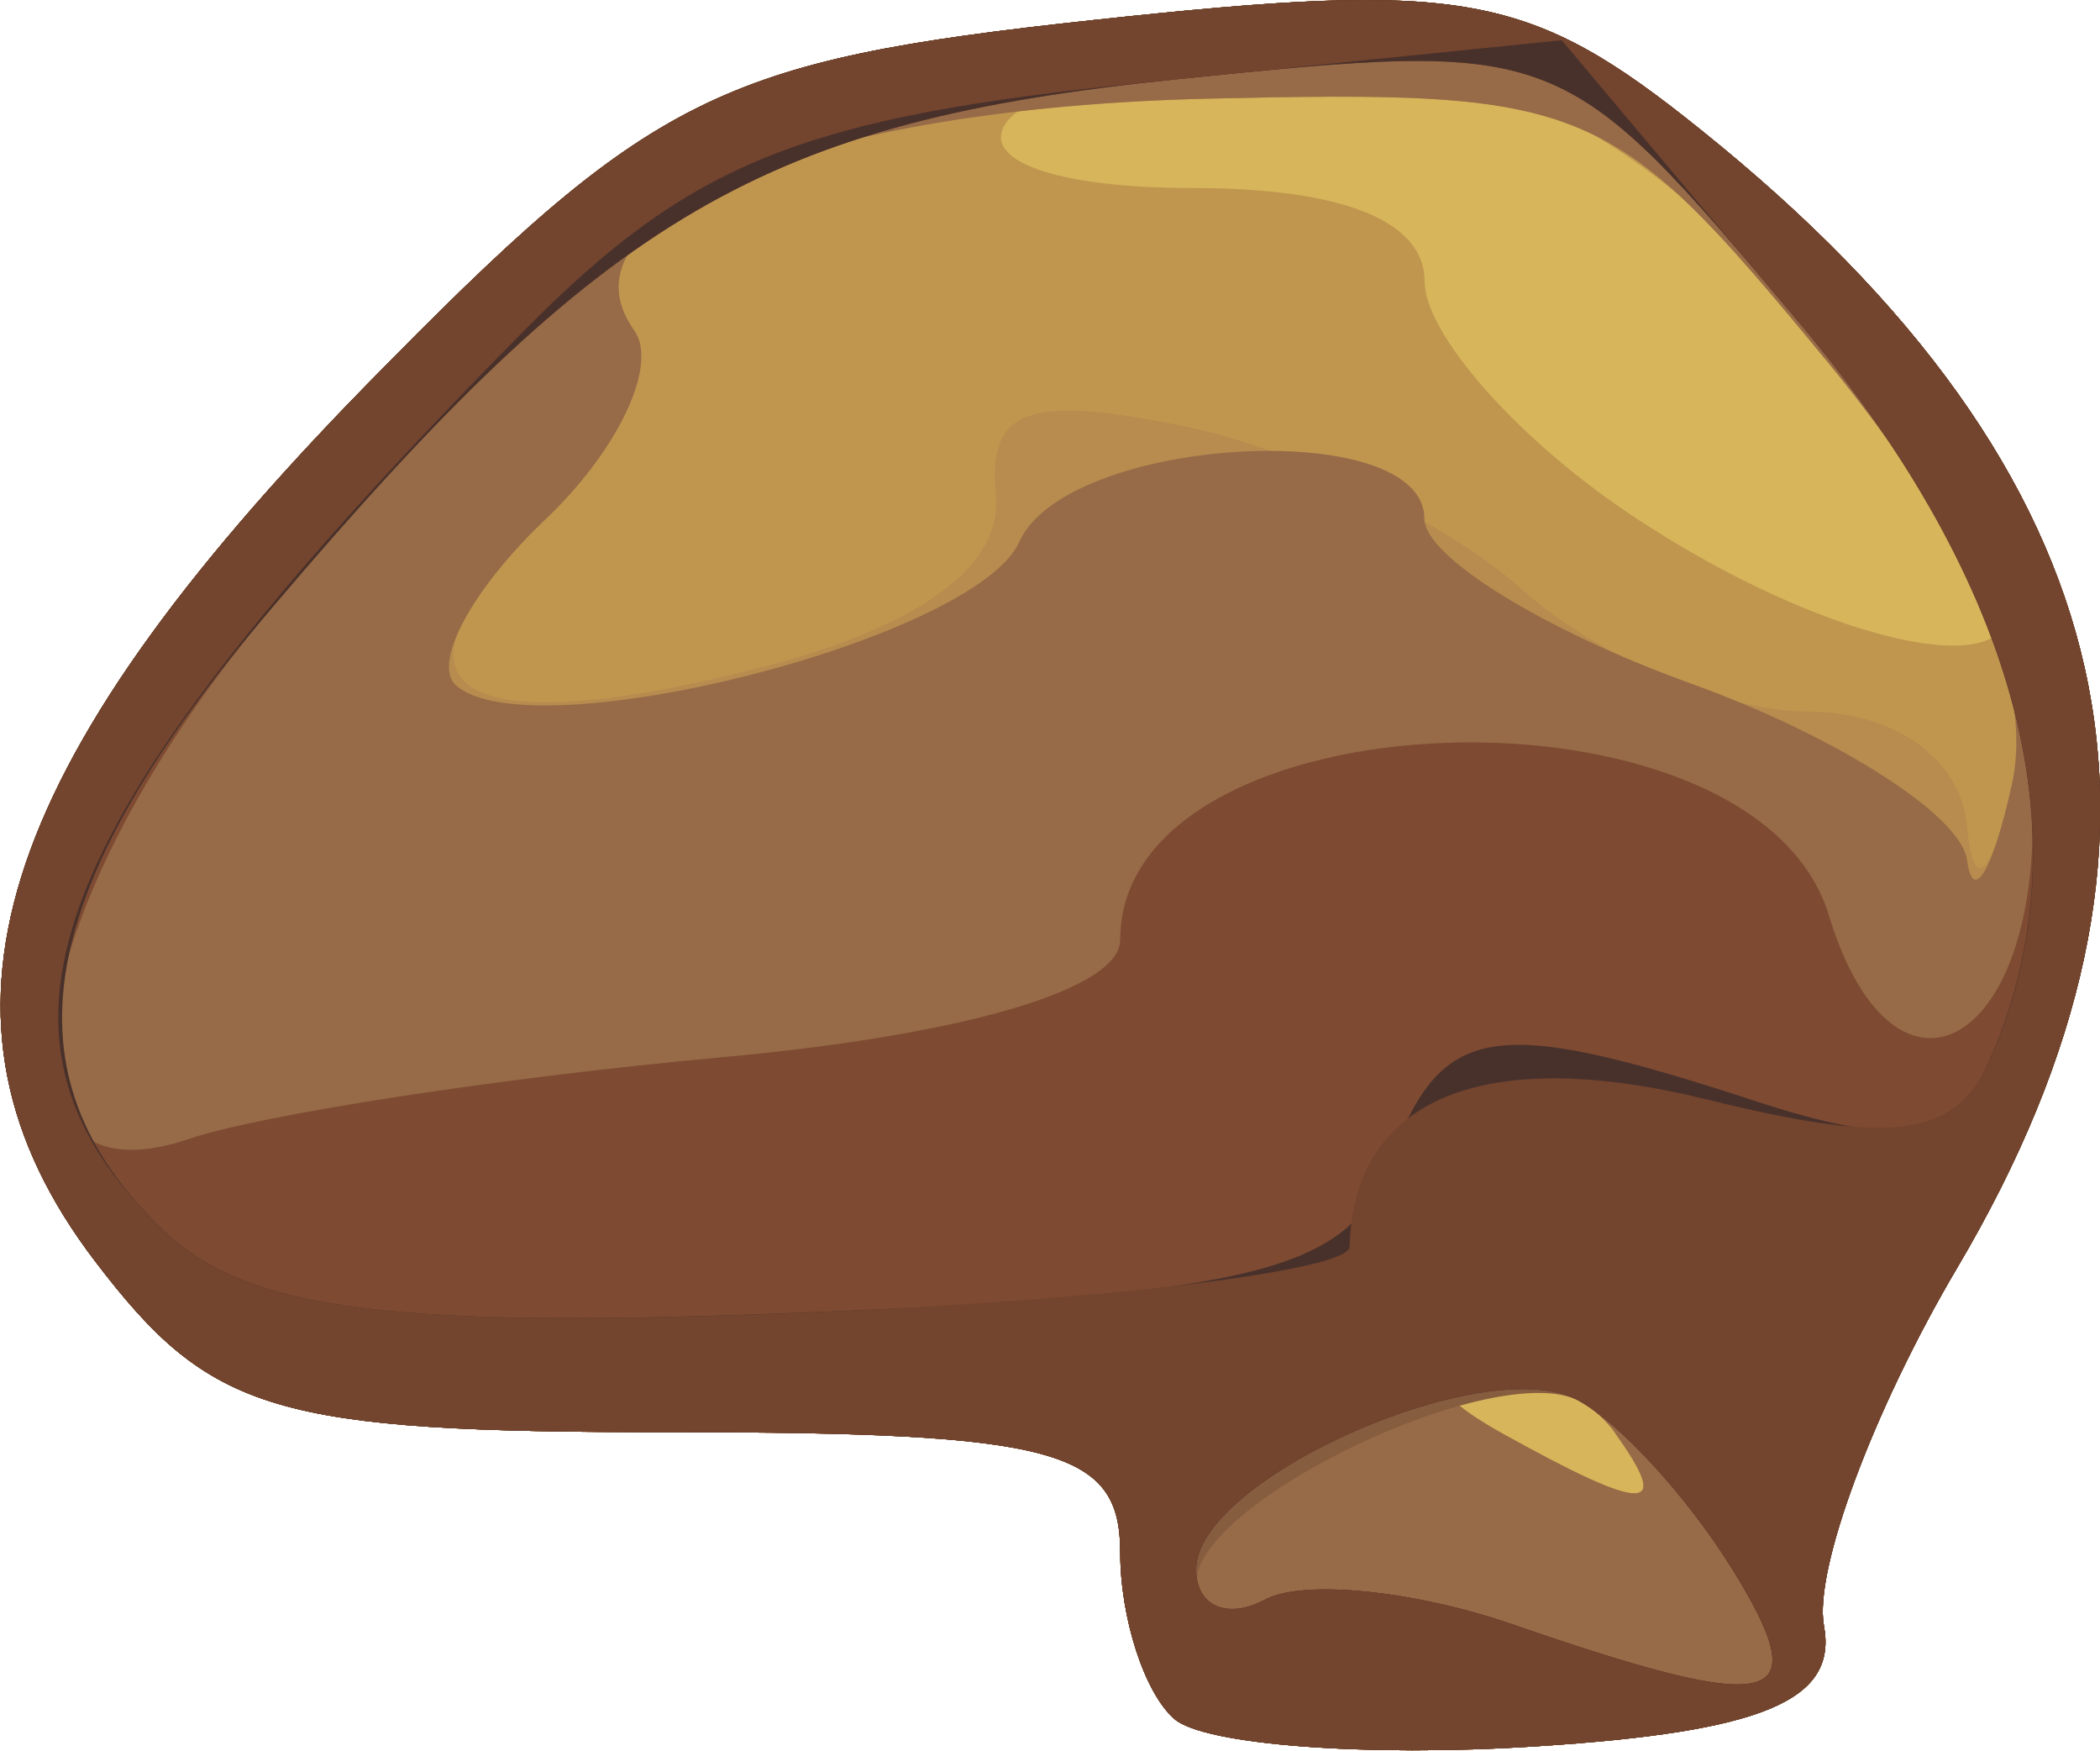
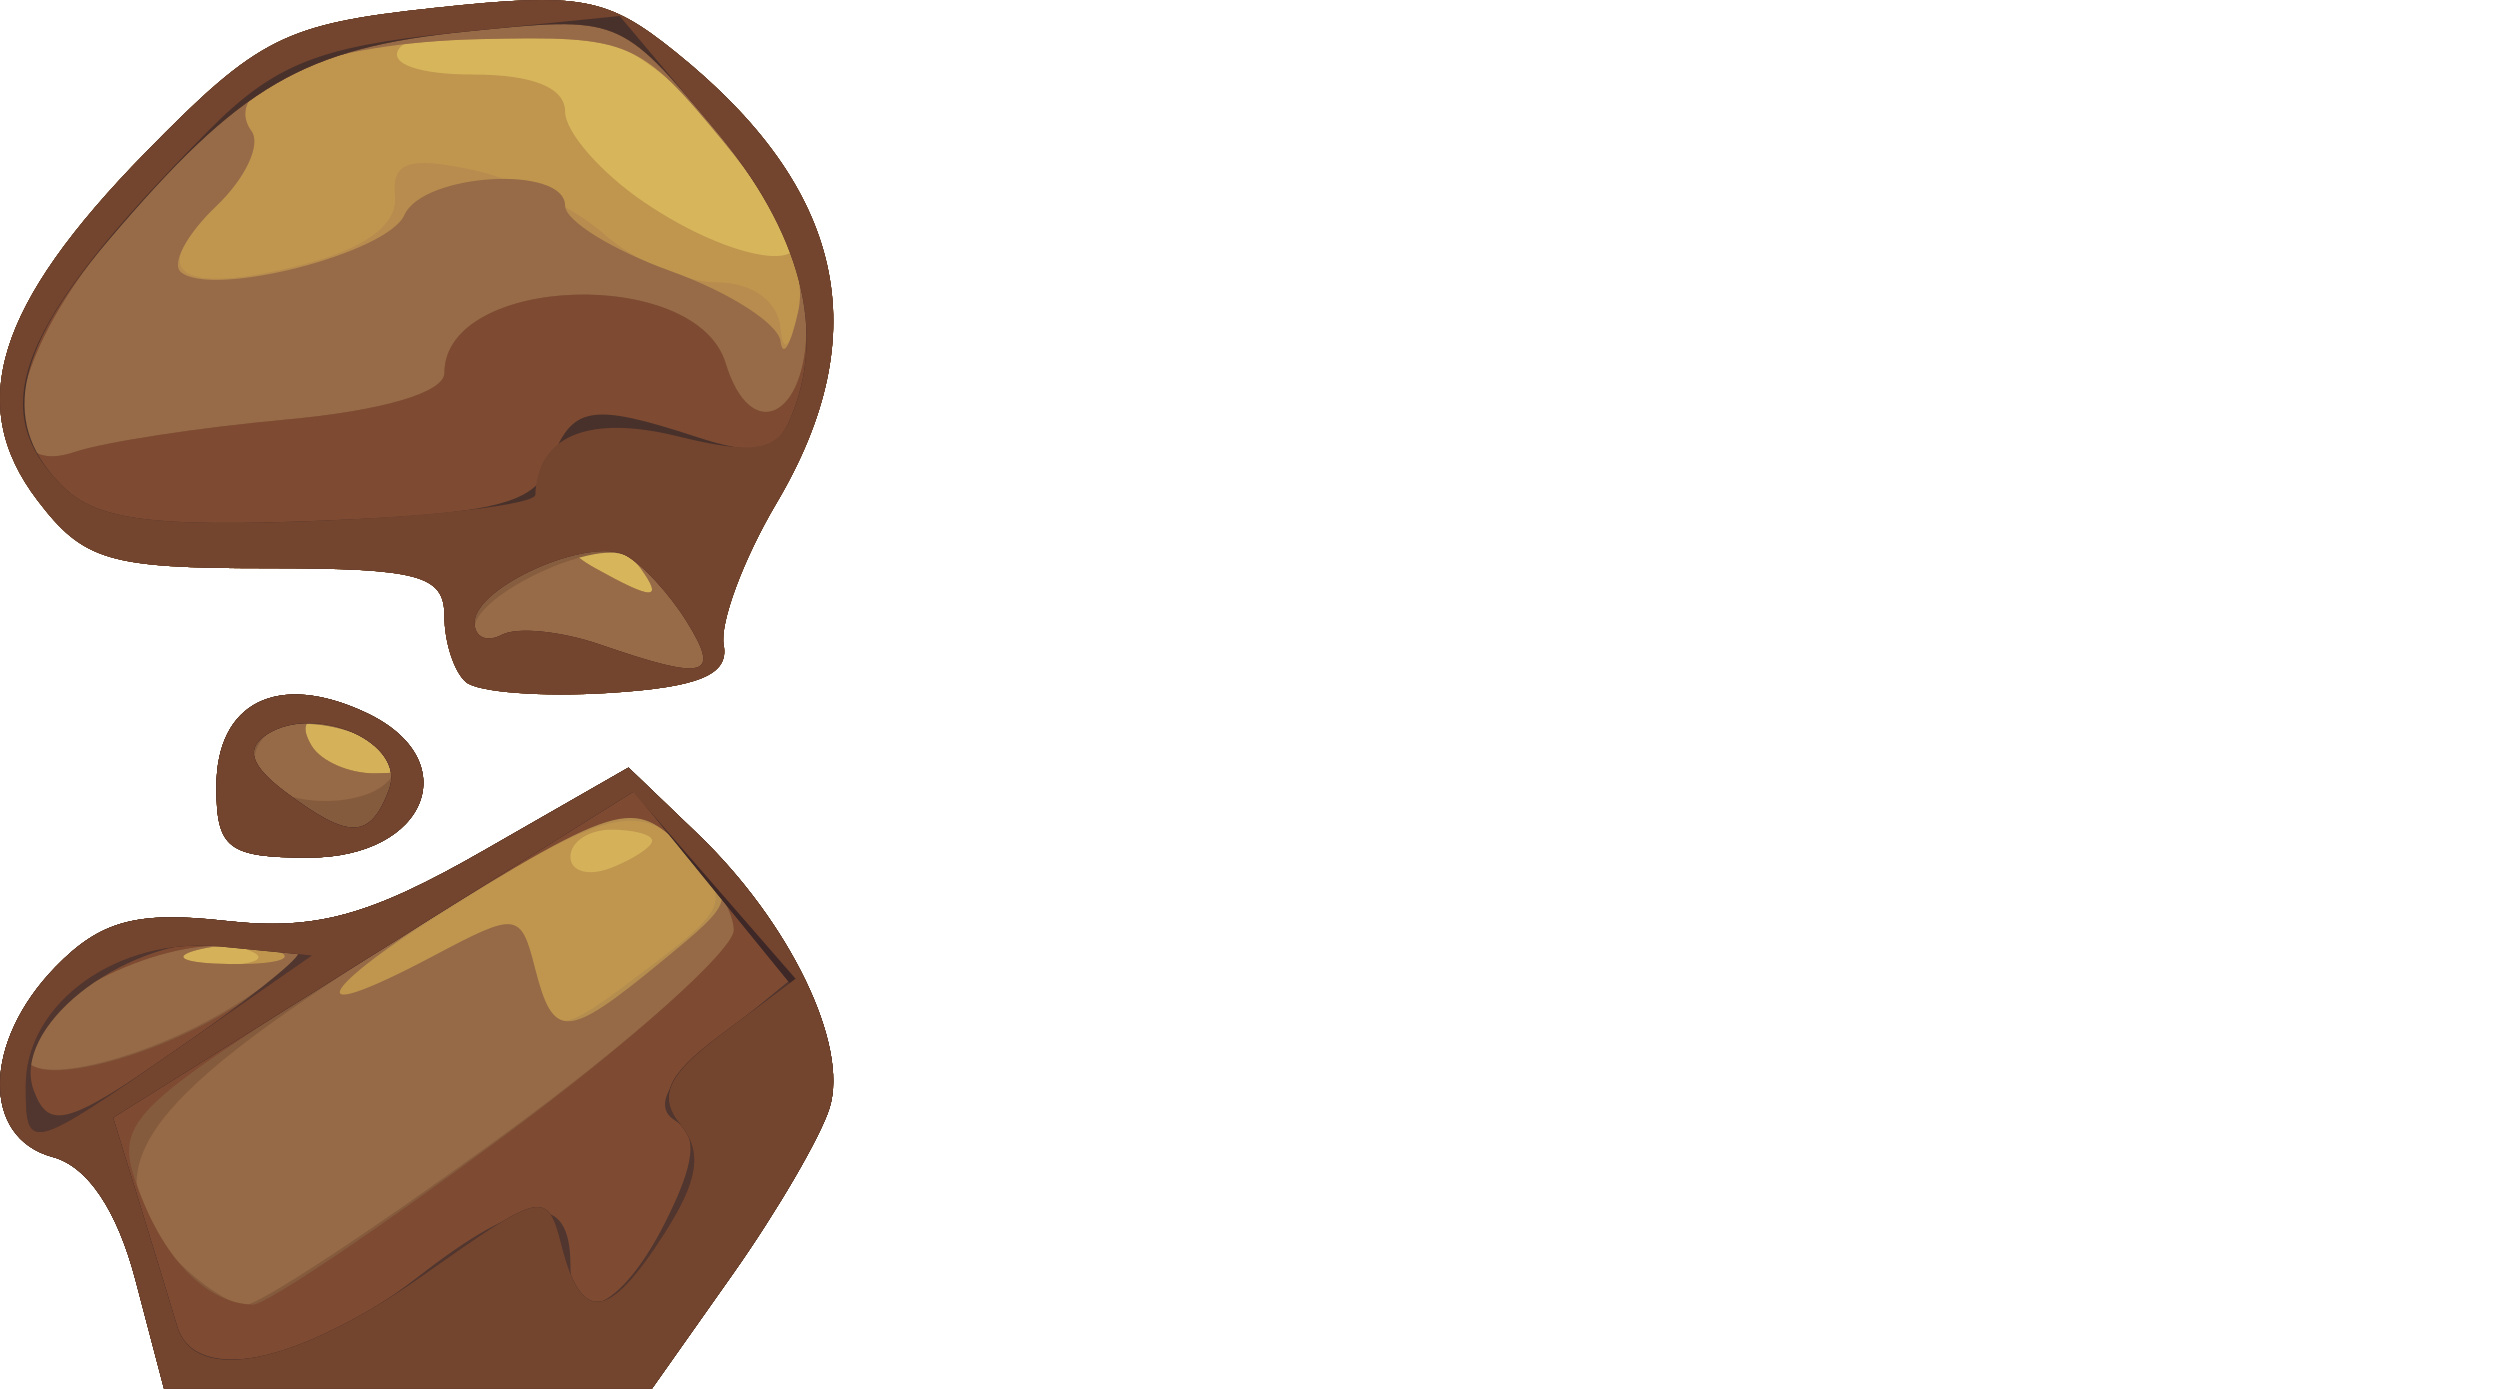
- <svg xmlns="http://www.w3.org/2000/svg" width="6" height="5" viewBox="0 0 1.587 1.323" version="1.1" id="svg1634">
+ <svg xmlns="http://www.w3.org/2000/svg" width="180" height="100" viewBox="0 0 47.625 26.458" version="1.1" id="svg1634">
  <defs id="defs1628" />
  <g id="layer1">
    <g id="g2261" transform="matrix(0.2173104,0,0,0.187102,0.3348429,0.5337049)">
-       <path style="fill:#d7b55b;stroke-width:0.265" d="M 2.544,4.092 C 2.44,3.988 2.355,3.685 2.355,3.418 c 0,-0.415 -0.224,-0.485 -1.557,-0.485 -1.388,0 -1.606,-0.075 -2.011,-0.693 -0.634,-0.968 -0.362,-1.987 0.947,-3.539 0.992,-1.176 1.221,-1.309 2.532,-1.473 1.287,-0.161 1.513,-0.113 2.113,0.448 C 5.863,-0.939 6.148,0.54 5.266,2.27 4.976,2.84 4.767,3.49 4.803,3.715 4.851,4.017 4.589,4.144 3.801,4.202 3.213,4.246 2.648,4.196 2.544,4.092 Z" id="path2277" />
-       <path style="fill:#c0964f;stroke-width:0.265" d="M 2.544,4.092 C 2.44,3.988 2.355,3.685 2.355,3.418 c 0,-0.415 -0.224,-0.485 -1.557,-0.485 -1.388,0 -1.606,-0.075 -2.011,-0.693 -0.634,-0.968 -0.362,-1.987 0.947,-3.539 0.992,-1.176 1.221,-1.309 2.532,-1.473 1.287,-0.161 1.513,-0.113 2.113,0.448 C 5.863,-0.939 6.148,0.54 5.266,2.27 4.976,2.84 4.767,3.49 4.803,3.715 4.851,4.017 4.589,4.144 3.801,4.202 3.213,4.246 2.648,4.196 2.544,4.092 Z M 4.075,2.933 C 3.985,2.788 3.769,2.67 3.596,2.673 c -0.189,0.002 -0.157,0.106 0.082,0.261 0.508,0.328 0.6,0.328 0.397,0 z m 1.299,-3.506 C 4.545,-2.04 3.875,-2.623 3.019,-2.623 c -0.493,0 -0.971,0.119 -1.06,0.265 -0.095,0.154 0.174,0.265 0.646,0.265 0.525,0 0.809,0.133 0.809,0.378 0,0.208 0.314,0.624 0.697,0.926 0.773,0.608 1.561,0.744 1.264,0.218 z" id="path2275" />
-       <path style="fill:#b78c4e;stroke-width:0.265" d="M 2.544,4.092 C 2.44,3.988 2.355,3.685 2.355,3.418 c 0,-0.415 -0.224,-0.485 -1.557,-0.485 -1.388,0 -1.606,-0.075 -2.011,-0.693 -0.634,-0.968 -0.362,-1.987 0.947,-3.539 0.992,-1.176 1.221,-1.309 2.532,-1.473 1.287,-0.161 1.513,-0.113 2.113,0.448 C 5.863,-0.939 6.148,0.54 5.266,2.27 4.976,2.84 4.767,3.49 4.803,3.715 4.851,4.017 4.589,4.144 3.801,4.202 3.213,4.246 2.648,4.196 2.544,4.092 Z M 4.075,2.933 C 3.985,2.788 3.769,2.67 3.596,2.673 c -0.189,0.002 -0.157,0.106 0.082,0.261 0.508,0.328 0.6,0.328 0.397,0 z M 4.806,-1.404 C 4.064,-2.45 3.984,-2.489 2.662,-2.454 c -1.375,0.037 -2.289,0.465 -1.998,0.936 0.085,0.138 -0.054,0.483 -0.31,0.765 -0.615,0.68 -0.326,0.914 0.74,0.6 0.56,-0.165 0.852,-0.411 0.828,-0.699 -0.029,-0.35 0.111,-0.409 0.661,-0.277 0.384,0.092 0.911,0.388 1.171,0.659 0.26,0.271 0.707,0.492 0.992,0.492 0.304,0 0.534,0.192 0.555,0.463 0.022,0.277 0.084,0.209 0.156,-0.17 0.079,-0.416 -0.145,-1.006 -0.651,-1.72 z" id="path2273" />
-       <path style="fill:#976b47;stroke-width:0.265" d="M 2.544,4.092 C 2.44,3.988 2.355,3.685 2.355,3.418 c 0,-0.415 -0.224,-0.485 -1.557,-0.485 -1.388,0 -1.606,-0.075 -2.011,-0.693 -0.634,-0.968 -0.362,-1.987 0.947,-3.539 0.992,-1.176 1.221,-1.309 2.532,-1.473 1.287,-0.161 1.513,-0.113 2.113,0.448 C 5.863,-0.939 6.148,0.54 5.266,2.27 4.976,2.84 4.767,3.49 4.803,3.715 4.851,4.017 4.589,4.144 3.801,4.202 3.213,4.246 2.648,4.196 2.544,4.092 Z M 4.075,2.933 C 3.985,2.788 3.769,2.67 3.596,2.673 c -0.189,0.002 -0.157,0.106 0.082,0.261 0.508,0.328 0.6,0.328 0.397,0 z M 4.806,-1.404 C 4.064,-2.45 3.984,-2.489 2.662,-2.454 1.287,-2.417 0.373,-1.989 0.664,-1.518 0.749,-1.38 0.61,-1.035 0.354,-0.753 0.098,-0.47 -0.041,-0.168 0.045,-0.083 0.312,0.185 1.854,-0.272 2.004,-0.664 2.169,-1.092 3.413,-1.175 3.413,-0.757 c 0,0.153 0.417,0.452 0.926,0.665 0.509,0.213 0.942,0.534 0.962,0.714 0.02,0.18 0.09,0.042 0.156,-0.306 0.079,-0.416 -0.145,-1.006 -0.651,-1.72 z" id="path2271" />
-       <path style="fill:#865d3f;stroke-width:0.265" d="M 2.544,4.092 C 2.44,3.988 2.355,3.685 2.355,3.418 c 0,-0.415 -0.224,-0.485 -1.557,-0.485 -1.388,0 -1.606,-0.075 -2.011,-0.693 -0.634,-0.968 -0.362,-1.987 0.947,-3.539 0.992,-1.176 1.221,-1.309 2.532,-1.473 1.287,-0.161 1.513,-0.113 2.113,0.448 C 5.863,-0.939 6.148,0.54 5.266,2.27 4.976,2.84 4.767,3.49 4.803,3.715 4.851,4.017 4.589,4.144 3.801,4.202 3.213,4.246 2.648,4.196 2.544,4.092 Z M 4.479,3.477 C 4.328,3.194 4.091,2.893 3.952,2.807 3.667,2.631 2.619,3.209 2.619,3.542 c 0,0.119 0.108,0.15 0.24,0.068 0.132,-0.082 0.519,-0.037 0.86,0.1 C 4.649,4.082 4.782,4.042 4.479,3.477 Z M 0.966,1.419 c 0.848,-0.09 1.389,-0.275 1.389,-0.475 0,-1 2.206,-1.089 2.465,-0.099 0.217,0.83 0.71,0.563 0.71,-0.386 0,-0.571 -0.291,-1.289 -0.82,-2.018 C 3.893,-2.687 3.886,-2.69 2.557,-2.533 1.116,-2.362 0.571,-1.994 -0.594,-0.4 -1.466,0.79 -1.636,2.044 -0.886,1.749 -0.632,1.649 0.202,1.5 0.966,1.419 Z" id="path2269" />
-       <path style="fill:#7e4b32;stroke-width:0.265" d="M 2.544,4.092 C 2.44,3.988 2.355,3.685 2.355,3.418 c 0,-0.415 -0.224,-0.485 -1.557,-0.485 -1.388,0 -1.606,-0.075 -2.011,-0.693 -0.634,-0.968 -0.362,-1.987 0.947,-3.539 0.992,-1.176 1.221,-1.309 2.532,-1.473 1.287,-0.161 1.513,-0.113 2.113,0.448 C 5.863,-0.939 6.148,0.54 5.266,2.27 4.976,2.84 4.767,3.49 4.803,3.715 4.851,4.017 4.589,4.144 3.801,4.202 3.213,4.246 2.648,4.196 2.544,4.092 Z M 4.479,3.477 C 4.328,3.194 4.088,2.891 3.946,2.803 3.624,2.604 2.619,3.122 2.619,3.487 c 0,0.149 0.108,0.204 0.24,0.122 0.132,-0.082 0.519,-0.037 0.86,0.1 0.93,0.373 1.062,0.332 0.76,-0.233 z M 0.966,1.419 c 0.848,-0.09 1.389,-0.275 1.389,-0.475 0,-1 2.206,-1.089 2.465,-0.099 0.217,0.83 0.71,0.563 0.71,-0.386 0,-0.571 -0.291,-1.289 -0.82,-2.018 C 3.893,-2.687 3.886,-2.69 2.557,-2.533 1.116,-2.362 0.571,-1.994 -0.594,-0.4 -1.466,0.79 -1.636,2.044 -0.886,1.749 -0.632,1.649 0.202,1.5 0.966,1.419 Z" id="path2267" />
-       <path style="fill:#49312b;stroke-width:0.265" d="M 2.544,4.092 C 2.44,3.988 2.355,3.685 2.355,3.418 c 0,-0.415 -0.224,-0.485 -1.557,-0.485 -1.388,0 -1.606,-0.075 -2.011,-0.693 -0.634,-0.968 -0.362,-1.987 0.947,-3.539 0.992,-1.176 1.221,-1.309 2.532,-1.473 1.287,-0.161 1.513,-0.113 2.113,0.448 C 5.863,-0.939 6.148,0.54 5.266,2.27 4.976,2.84 4.767,3.49 4.803,3.715 4.851,4.017 4.589,4.144 3.801,4.202 3.213,4.246 2.648,4.196 2.544,4.092 Z M 4.479,3.477 C 4.328,3.194 4.088,2.891 3.946,2.803 3.624,2.604 2.619,3.122 2.619,3.487 c 0,0.149 0.108,0.204 0.24,0.122 0.132,-0.082 0.519,-0.037 0.86,0.1 0.93,0.373 1.062,0.332 0.76,-0.233 z M 3.288,1.854 C 3.47,1.278 3.639,1.244 4.564,1.595 5.071,1.788 5.256,1.753 5.375,1.441 5.718,0.549 5.489,-0.484 4.71,-1.559 3.893,-2.687 3.886,-2.69 2.557,-2.533 1.116,-2.362 0.571,-1.994 -0.594,-0.4 -1.43,0.741 -1.542,1.488 -0.972,2.119 -0.68,2.442 -0.175,2.517 1.266,2.449 2.824,2.376 3.153,2.279 3.288,1.854 Z" id="path2265" />
-       <path style="fill:#73442e;stroke-width:0.265;fill-opacity:1" d="M 2.544,4.092 C 2.44,3.988 2.355,3.685 2.355,3.418 c 0,-0.415 -0.224,-0.485 -1.557,-0.485 -1.388,0 -1.606,-0.075 -2.011,-0.693 -0.634,-0.968 -0.362,-1.987 0.947,-3.539 0.992,-1.176 1.221,-1.309 2.532,-1.473 1.287,-0.161 1.513,-0.113 2.113,0.448 C 5.863,-0.939 6.148,0.54 5.266,2.27 4.976,2.84 4.767,3.49 4.803,3.715 4.851,4.017 4.589,4.144 3.801,4.202 3.213,4.246 2.648,4.196 2.544,4.092 Z M 4.479,3.477 C 4.328,3.194 4.088,2.891 3.946,2.803 3.624,2.604 2.619,3.122 2.619,3.487 c 0,0.149 0.108,0.204 0.24,0.122 0.132,-0.082 0.519,-0.037 0.86,0.1 0.93,0.373 1.062,0.332 0.76,-0.233 z M 3.153,2.184 C 3.166,1.583 3.621,1.366 4.4,1.59 5.045,1.775 5.26,1.74 5.379,1.432 5.718,0.549 5.486,-0.488 4.71,-1.558 L 3.891,-2.69 2.44,-2.519 C 1.252,-2.38 0.862,-2.199 0.283,-1.519 -1.393,0.451 -1.693,1.32 -0.972,2.119 -0.68,2.442 -0.175,2.517 1.277,2.449 2.306,2.4 3.15,2.281 3.153,2.184 Z" id="path2263" />
+       <path style="fill:#d7b55b;stroke-width:2.646" d="m 39.305,66.595 c -1.039,-1.039 -1.888,-4.071 -1.888,-6.739 0,-4.154 -2.236,-4.851 -15.571,-4.851 -13.878,0 -16.064,-0.753 -20.111,-6.93 C -4.61,38.391 -1.885,28.208 11.204,12.684 21.124,0.92 23.41,-0.41 36.524,-2.049 c 12.872,-1.608 15.135,-1.129 21.135,4.475 14.837,13.859 17.692,28.645 8.871,45.947 -2.906,5.699 -4.989,12.202 -4.63,14.45 0.482,3.018 -2.142,4.293 -10.026,4.874 -5.874,0.432 -11.529,-0.064 -12.568,-1.102 z" id="path2277" />
+       <path style="fill:#c0964f;stroke-width:2.646" d="m 39.305,66.595 c -1.039,-1.039 -1.888,-4.071 -1.888,-6.739 0,-4.154 -2.236,-4.851 -15.571,-4.851 -13.878,0 -16.064,-0.753 -20.111,-6.93 C -4.61,38.391 -1.885,28.208 11.204,12.684 21.124,0.92 23.41,-0.41 36.524,-2.049 c 12.872,-1.608 15.135,-1.129 21.135,4.475 14.837,13.859 17.692,28.645 8.871,45.947 -2.906,5.699 -4.989,12.202 -4.63,14.45 0.482,3.018 -2.142,4.293 -10.026,4.874 -5.874,0.432 -11.529,-0.064 -12.568,-1.102 z M 54.615,55.005 c -0.899,-1.455 -3.053,-2.628 -4.786,-2.605 -1.893,0.024 -1.567,1.064 0.818,2.605 5.083,3.285 5.999,3.285 3.969,0 z M 67.61,19.947 C 59.314,5.272 52.617,-0.558 44.053,-0.558 c -4.933,0 -9.705,1.191 -10.605,2.646 -0.954,1.544 1.736,2.646 6.458,2.646 5.248,0 8.094,1.328 8.094,3.777 0,2.077 3.137,6.244 6.971,9.26 7.734,6.084 15.614,7.441 12.638,2.176 z" id="path2275" />
+       <path style="fill:#b78c4e;stroke-width:2.646" d="m 39.305,66.595 c -1.039,-1.039 -1.888,-4.071 -1.888,-6.739 0,-4.154 -2.236,-4.851 -15.571,-4.851 -13.878,0 -16.064,-0.753 -20.111,-6.93 C -4.61,38.391 -1.885,28.208 11.204,12.684 21.124,0.92 23.41,-0.41 36.524,-2.049 c 12.872,-1.608 15.135,-1.129 21.135,4.475 14.837,13.859 17.692,28.645 8.871,45.947 -2.906,5.699 -4.989,12.202 -4.63,14.45 0.482,3.018 -2.142,4.293 -10.026,4.874 -5.874,0.432 -11.529,-0.064 -12.568,-1.102 z M 54.615,55.005 c -0.899,-1.455 -3.053,-2.628 -4.786,-2.605 -1.893,0.024 -1.567,1.064 0.818,2.605 5.083,3.285 5.999,3.285 3.969,0 z M 61.926,11.629 C 54.505,1.171 53.704,0.779 40.49,1.132 26.737,1.499 17.596,5.781 20.507,10.492 c 0.854,1.382 -0.541,4.826 -3.1,7.654 -6.149,6.795 -3.261,9.139 7.396,6.001 5.604,-1.65 8.516,-4.107 8.281,-6.986 -0.287,-3.501 1.112,-4.087 6.615,-2.769 3.838,0.919 9.108,3.885 11.711,6.59 2.603,2.705 7.068,4.919 9.922,4.919 3.04,0 5.338,1.917 5.549,4.63 0.216,2.77 0.841,2.085 1.557,-1.703 0.786,-4.16 -1.449,-10.062 -6.512,-17.198 z" id="path2273" />
+       <path style="fill:#976b47;stroke-width:2.646" d="m 39.305,66.595 c -1.039,-1.039 -1.888,-4.071 -1.888,-6.739 0,-4.154 -2.236,-4.851 -15.571,-4.851 -13.878,0 -16.064,-0.753 -20.111,-6.93 C -4.61,38.391 -1.885,28.208 11.204,12.684 21.124,0.92 23.41,-0.41 36.524,-2.049 c 12.872,-1.608 15.135,-1.129 21.135,4.475 14.837,13.859 17.692,28.645 8.871,45.947 -2.906,5.699 -4.989,12.202 -4.63,14.45 0.482,3.018 -2.142,4.293 -10.026,4.874 -5.874,0.432 -11.529,-0.064 -12.568,-1.102 z M 54.615,55.005 c -0.899,-1.455 -3.053,-2.628 -4.786,-2.605 -1.893,0.024 -1.567,1.064 0.818,2.605 5.083,3.285 5.999,3.285 3.969,0 z M 61.926,11.629 C 54.505,1.171 53.704,0.779 40.49,1.132 26.737,1.499 17.596,5.781 20.507,10.492 c 0.854,1.382 -0.541,4.826 -3.1,7.654 -2.559,2.828 -3.951,5.842 -3.094,6.7 2.674,2.674 18.096,-1.897 19.597,-5.809 1.645,-4.286 14.09,-5.115 14.09,-0.938 0,1.529 4.167,4.522 9.26,6.65 5.093,2.128 9.423,5.342 9.621,7.141 0.198,1.799 0.899,0.422 1.557,-3.062 0.786,-4.16 -1.449,-10.062 -6.512,-17.198 z" id="path2271" />
+       <path style="fill:#865d3f;stroke-width:2.646" d="m 39.305,66.595 c -1.039,-1.039 -1.888,-4.071 -1.888,-6.739 0,-4.154 -2.236,-4.851 -15.571,-4.851 -13.878,0 -16.064,-0.753 -20.111,-6.93 C -4.61,38.391 -1.885,28.208 11.204,12.684 21.124,0.92 23.41,-0.41 36.524,-2.049 c 12.872,-1.608 15.135,-1.129 21.135,4.475 14.837,13.859 17.692,28.645 8.871,45.947 -2.906,5.699 -4.989,12.202 -4.63,14.45 0.482,3.018 -2.142,4.293 -10.026,4.874 -5.874,0.432 -11.529,-0.064 -12.568,-1.102 z m 19.357,-6.151 c -1.514,-2.829 -3.889,-5.846 -5.277,-6.704 -2.847,-1.759 -13.323,4.02 -13.323,7.349 0,1.191 1.081,1.498 2.401,0.681 1.321,-0.816 5.19,-0.367 8.599,0.999 9.299,3.726 10.622,3.322 7.599,-2.326 z M 23.526,39.865 c 8.48,-0.901 13.891,-2.751 13.891,-4.75 0,-10.003 22.065,-10.892 24.653,-0.993 2.172,8.305 7.097,5.629 7.097,-3.856 0,-5.712 -2.915,-12.887 -8.199,-20.181 C 52.797,-1.195 52.725,-1.228 39.439,0.346 25.026,2.053 19.582,5.736 7.925,21.667 -0.788,33.576 -2.492,46.117 5.005,43.164 7.552,42.16 15.886,40.676 23.526,39.865 Z" id="path2269" />
+       <path style="fill:#7e4b32;stroke-width:2.646" d="m 39.305,66.595 c -1.039,-1.039 -1.888,-4.071 -1.888,-6.739 0,-4.154 -2.236,-4.851 -15.571,-4.851 -13.878,0 -16.064,-0.753 -20.111,-6.93 C -4.61,38.391 -1.885,28.208 11.204,12.684 21.124,0.92 23.41,-0.41 36.524,-2.049 c 12.872,-1.608 15.135,-1.129 21.135,4.475 14.837,13.859 17.692,28.645 8.871,45.947 -2.906,5.699 -4.989,12.202 -4.63,14.45 0.482,3.018 -2.142,4.293 -10.026,4.874 -5.874,0.432 -11.529,-0.064 -12.568,-1.102 z m 19.357,-6.151 c -1.514,-2.829 -3.913,-5.861 -5.33,-6.737 -3.223,-1.992 -13.27,3.186 -13.27,6.839 0,1.49 1.081,2.041 2.401,1.225 1.321,-0.816 5.19,-0.367 8.599,0.999 9.299,3.726 10.622,3.322 7.599,-2.326 z M 23.526,39.865 c 8.48,-0.901 13.891,-2.751 13.891,-4.75 0,-10.003 22.065,-10.892 24.653,-0.993 2.172,8.305 7.097,5.629 7.097,-3.856 0,-5.712 -2.915,-12.887 -8.199,-20.181 C 52.797,-1.195 52.725,-1.228 39.439,0.346 25.026,2.053 19.582,5.736 7.925,21.667 -0.788,33.576 -2.492,46.117 5.005,43.164 7.552,42.16 15.886,40.676 23.526,39.865 Z" id="path2267" />
+       <path style="fill:#49312b;stroke-width:2.646" d="m 39.305,66.595 c -1.039,-1.039 -1.888,-4.071 -1.888,-6.739 0,-4.154 -2.236,-4.851 -15.571,-4.851 -13.878,0 -16.064,-0.753 -20.111,-6.93 C -4.61,38.391 -1.885,28.208 11.204,12.684 21.124,0.92 23.41,-0.41 36.524,-2.049 c 12.872,-1.608 15.135,-1.129 21.135,4.475 14.837,13.859 17.692,28.645 8.871,45.947 -2.906,5.699 -4.989,12.202 -4.63,14.45 0.482,3.018 -2.142,4.293 -10.026,4.874 -5.874,0.432 -11.529,-0.064 -12.568,-1.102 z m 19.357,-6.151 c -1.514,-2.829 -3.913,-5.861 -5.33,-6.737 -3.223,-1.992 -13.27,3.186 -13.27,6.839 0,1.49 1.081,2.041 2.401,1.225 1.321,-0.816 5.19,-0.367 8.599,0.999 9.299,3.726 10.622,3.322 7.599,-2.326 z M 46.745,44.209 c 1.828,-5.758 3.517,-6.1 12.764,-2.584 5.067,1.927 6.914,1.576 8.11,-1.539 C 71.043,31.161 68.753,20.832 60.968,10.085 52.797,-1.195 52.725,-1.228 39.439,0.346 25.026,2.053 19.582,5.736 7.925,21.667 -0.429,33.085 -1.549,40.55 4.145,46.859 7.064,50.093 12.116,50.839 26.524,50.162 42.108,49.43 45.395,48.462 46.745,44.209 Z" id="path2265" />
+       <path style="fill:#73442e;fill-opacity:1;stroke-width:2.646" d="m 39.305,66.595 c -1.039,-1.039 -1.888,-4.071 -1.888,-6.739 0,-4.154 -2.236,-4.851 -15.571,-4.851 -13.878,0 -16.064,-0.753 -20.111,-6.93 C -4.61,38.391 -1.885,28.208 11.204,12.684 21.124,0.92 23.41,-0.41 36.524,-2.049 c 12.872,-1.608 15.135,-1.129 21.135,4.475 14.837,13.859 17.692,28.645 8.871,45.947 -2.906,5.699 -4.989,12.202 -4.63,14.45 0.482,3.018 -2.142,4.293 -10.026,4.874 -5.874,0.432 -11.529,-0.064 -12.568,-1.102 z m 19.357,-6.151 c -1.514,-2.829 -3.913,-5.861 -5.33,-6.737 -3.223,-1.992 -13.27,3.186 -13.27,6.839 0,1.49 1.081,2.041 2.401,1.225 1.321,-0.816 5.19,-0.367 8.599,0.999 9.299,3.726 10.622,3.322 7.599,-2.326 z M 45.395,47.512 c 0.138,-6.008 4.686,-8.175 12.471,-5.942 6.455,1.851 8.605,1.506 9.787,-1.573 3.39,-8.835 1.074,-19.201 -6.682,-29.908 L 52.775,-1.226 38.27,0.479 C 26.385,1.876 22.489,3.683 16.7,10.486 -0.059,30.18 -3.061,38.875 4.145,46.859 c 2.923,3.238 7.977,3.98 22.49,3.299 10.296,-0.483 18.738,-1.674 18.76,-2.646 z" id="path2263" />
+       <g id="g2293" transform="matrix(1.9609,0,0,2.013128,0.5185865,114.2755)">
+         <path style="fill:#d5b25a;stroke-width:1.312" d="M 5.008,6.568 C 4.188,3.032 2.87,0.811 1.309,0.337 -1.889,-0.634 -1.825,-5.499 1.435,-9.285 3.446,-11.621 5.058,-12.113 9.044,-11.609 c 4.001,0.506 6.411,-0.238 11.531,-3.557 l 6.473,-4.197 3.078,3.34 c 4.146,4.499 6.782,10.684 5.911,13.873 -0.393,1.438 -2.342,5.224 -4.332,8.414 L 28.089,12.062 H 17.185 6.282 Z M 8.623,-18.385 c 0,-4.291 2.748,-5.838 6.678,-3.758 4.498,2.38 2.769,7.337 -2.559,7.337 -3.596,0 -4.119,-0.455 -4.119,-3.58 z" id="path2311" />
+         <path style="fill:#c0964f;stroke-width:1.312" d="M 5.008,6.568 C 4.188,3.032 2.87,0.811 1.309,0.337 -1.889,-0.634 -1.825,-5.499 1.435,-9.285 3.446,-11.621 5.058,-12.113 9.044,-11.609 c 4.001,0.506 6.411,-0.238 11.531,-3.557 l 6.473,-4.197 3.078,3.34 c 4.146,4.499 6.782,10.684 5.911,13.873 -0.393,1.438 -2.342,5.224 -4.332,8.414 L 28.089,12.062 H 17.185 6.282 Z M 10.145,-10.086 c -0.837,-0.392 -2.207,-0.392 -3.044,0 -0.837,0.392 -0.152,0.713 1.522,0.713 1.674,0 2.359,-0.321 1.522,-0.713 z m 17.959,-5.578 c 0,-0.306 -0.822,-0.556 -1.826,-0.556 -1.004,0 -1.826,0.616 -1.826,1.37 0,0.753 0.822,1.003 1.826,0.556 1.004,-0.448 1.826,-1.064 1.826,-1.37 z M 8.623,-18.385 c 0,-4.291 2.748,-5.838 6.678,-3.758 4.498,2.38 2.769,7.337 -2.559,7.337 -3.596,0 -4.119,-0.455 -4.119,-3.58 z m 7.305,-2.077 c -2.384,-1.79 -3.996,-1.79 -3.044,0 0.414,0.778 1.679,1.404 2.811,1.392 1.774,-0.019 1.806,-0.211 0.233,-1.392 z" id="path2309" />
+         <path style="fill:#b58d4e;stroke-width:1.312" d="M 5.008,6.568 C 4.188,3.032 2.87,0.811 1.309,0.337 -1.889,-0.634 -1.825,-5.499 1.435,-9.285 3.446,-11.621 5.058,-12.113 9.044,-11.609 c 4.001,0.506 6.411,-0.238 11.531,-3.557 l 6.473,-4.197 3.078,3.34 c 4.146,4.499 6.782,10.684 5.911,13.873 -0.393,1.438 -2.342,5.224 -4.332,8.414 L 28.089,12.062 H 17.185 6.282 Z M 28.142,-9.406 c 3.318,-2.849 3.445,-3.273 1.663,-5.561 -2.198,-2.821 -3.651,-2.412 -11.441,3.218 -5.922,4.28 -5.827,5.392 0.154,1.8 3.506,-2.106 3.717,-2.071 4.343,0.707 0.814,3.616 0.883,3.613 5.282,-0.164 z M 11.386,-10.077 c -0.824,-0.387 -2.468,-0.411 -3.653,-0.052 -1.185,0.359 -0.51,0.675 1.499,0.704 2.009,0.029 2.978,-0.265 2.154,-0.652 z m -2.763,-8.309 c 0,-4.291 2.748,-5.838 6.678,-3.758 4.498,2.38 2.769,7.337 -2.559,7.337 -3.596,0 -4.119,-0.455 -4.119,-3.58 z m 7.305,-2.077 c -2.384,-1.79 -3.996,-1.79 -3.044,0 0.414,0.778 1.679,1.404 2.811,1.392 1.774,-0.019 1.806,-0.211 0.233,-1.392 z" id="path2307" />
+         <path style="fill:#966a46;stroke-width:1.312" d="M 5.008,6.568 C 4.188,3.032 2.87,0.811 1.309,0.337 -1.889,-0.634 -1.825,-5.499 1.435,-9.285 3.446,-11.621 5.058,-12.113 9.044,-11.609 c 4.001,0.506 6.411,-0.238 11.531,-3.557 l 6.473,-4.197 3.078,3.34 c 4.146,4.499 6.782,10.684 5.911,13.873 -0.393,1.438 -2.342,5.224 -4.332,8.414 L 28.089,12.062 H 17.185 6.282 Z M 28.508,-9.54 c 3.439,-3.196 3.441,-3.211 0.993,-5.784 -2.391,-2.513 -2.629,-2.459 -9.18,2.092 -7.121,4.947 -8.496,7.302 -1.977,3.387 3.713,-2.23 3.884,-2.208 4.517,0.603 0.828,3.678 1.402,3.648 5.648,-0.298 z M 11.386,-10.077 c -0.824,-0.387 -2.468,-0.411 -3.653,-0.052 -1.185,0.359 -0.51,0.675 1.499,0.704 2.009,0.029 2.978,-0.265 2.154,-0.652 z m -2.763,-8.309 c 0,-4.291 2.748,-5.838 6.678,-3.758 4.498,2.38 2.769,7.337 -2.559,7.337 -3.596,0 -4.119,-0.455 -4.119,-3.58 z m 7.305,-2.077 c -2.384,-1.79 -3.996,-1.79 -3.044,0 0.414,0.778 1.679,1.404 2.811,1.392 1.774,-0.019 1.806,-0.211 0.233,-1.392 z" id="path2305" />
+         <path style="fill:#855b3e;stroke-width:1.312" d="M 5.008,6.568 C 4.188,3.032 2.87,0.811 1.309,0.337 -1.889,-0.634 -1.825,-5.499 1.435,-9.285 3.446,-11.621 5.058,-12.113 9.044,-11.609 c 4.001,0.506 6.411,-0.238 11.531,-3.557 l 6.473,-4.197 3.078,3.34 c 4.146,4.499 6.782,10.684 5.911,13.873 -0.393,1.438 -2.342,5.224 -4.332,8.414 L 28.089,12.062 H 17.185 6.282 Z M 21.394,-0.734 C 27.093,-5.438 31.756,-10.112 31.756,-11.12 c 0,-1.008 -1.074,-2.961 -2.386,-4.341 -2.308,-2.426 -2.738,-2.258 -13.089,5.112 C 5.064,-2.363 3.004,1.092 6.819,5.523 c 1.088,1.264 2.481,2.297 3.095,2.297 0.614,0 5.78,-3.849 11.48,-8.554 z M 9.808,-7.605 12.819,-9.856 9.425,-10.313 c -3.486,-0.469 -9.324,2.954 -9.324,5.465 0,1.824 5.773,0.184 9.708,-2.758 z M 8.623,-18.385 c 0,-4.291 2.748,-5.838 6.678,-3.758 4.498,2.38 2.769,7.337 -2.559,7.337 -3.596,0 -4.119,-0.455 -4.119,-3.58 z m 7.86,-0.561 c 0.854,-1.605 -3.698,-3.462 -5.434,-2.217 -0.687,0.493 -0.933,1.488 -0.548,2.212 0.906,1.702 5.076,1.705 5.982,0.004 z" id="path2303" />
+         <path style="fill:#7e4b32;stroke-width:1.312" d="M 5.008,6.568 C 4.188,3.032 2.87,0.811 1.309,0.337 -1.889,-0.634 -1.825,-5.499 1.435,-9.285 3.446,-11.621 5.058,-12.113 9.044,-11.609 c 4.001,0.506 6.411,-0.238 11.531,-3.557 l 6.473,-4.197 3.078,3.34 c 4.146,4.499 6.782,10.684 5.911,13.873 -0.393,1.438 -2.342,5.224 -4.332,8.414 L 28.089,12.062 H 17.185 6.282 Z M 21.522,-0.761 C 27.151,-5.48 31.756,-10.154 31.756,-11.148 c 0,-0.993 -1.07,-2.93 -2.378,-4.305 -2.297,-2.415 -2.768,-2.223 -13.897,5.665 C 4.439,-1.961 4.012,-1.473 5.152,2.009 6.322,5.583 8.239,7.756 10.26,7.798 10.825,7.81 15.893,3.959 21.522,-0.761 Z M 9.841,-7.55 12.885,-9.856 9.458,-10.313 c -3.513,-0.468 -9.357,2.945 -9.357,5.465 0,1.863 5.862,0.236 9.74,-2.702 z M 8.623,-18.385 c 0,-4.291 2.748,-5.838 6.678,-3.758 4.498,2.38 2.769,7.337 -2.559,7.337 -3.596,0 -4.119,-0.455 -4.119,-3.58 z m 7.722,0.117 c 0.771,-2.333 -3.238,-4.371 -5.46,-2.776 -0.987,0.709 -0.737,1.588 0.831,2.92 2.859,2.428 3.789,2.399 4.629,-0.143 z" id="path2301" />
+         <path style="fill:#51362f;stroke-width:1.312" d="M 5.008,6.568 C 4.188,3.032 2.87,0.811 1.309,0.337 -1.889,-0.634 -1.825,-5.499 1.435,-9.285 3.446,-11.621 5.058,-12.113 9.044,-11.609 c 4.001,0.506 6.411,-0.238 11.531,-3.557 l 6.473,-4.197 3.078,3.34 c 4.146,4.499 6.782,10.684 5.911,13.873 -0.393,1.438 -2.342,5.224 -4.332,8.414 L 28.089,12.062 H 17.185 6.282 Z M 17.622,6.406 c 4.771,-4.193 6.83,-4.381 6.83,-0.624 0,3.417 2.266,2.278 4.226,-2.124 1.37,-3.078 1.484,-4.427 0.438,-5.178 -0.952,-0.683 -0.352,-2 1.831,-4.022 l 3.246,-3.006 -3.452,-4.803 -3.452,-4.803 -11.64,8.25 -11.64,8.25 1.198,4.384 C 5.864,5.14 6.611,7.909 6.866,8.881 7.659,11.907 12.676,10.753 17.622,6.406 Z M 12.276,-9.956 c 0,-0.334 -1.583,-0.607 -3.518,-0.607 -4.498,0 -9.334,4.398 -8.295,7.543 0.666,2.016 1.507,1.749 6.291,-2.001 3.037,-2.381 5.522,-4.601 5.522,-4.935 z M 8.623,-18.385 c 0,-4.291 2.748,-5.838 6.678,-3.758 4.498,2.38 2.769,7.337 -2.559,7.337 -3.596,0 -4.119,-0.455 -4.119,-3.58 z m 7.722,0.117 c 0.771,-2.333 -3.238,-4.371 -5.46,-2.776 -0.987,0.709 -0.737,1.588 0.831,2.92 2.859,2.428 3.789,2.399 4.629,-0.143 z" id="path2299" />
+         <path style="fill:#3d2827;stroke-width:1.312" d="M 5.008,6.568 C 4.188,3.032 2.87,0.811 1.309,0.337 -1.889,-0.634 -1.825,-5.499 1.435,-9.285 3.446,-11.621 5.058,-12.113 9.044,-11.609 c 4.001,0.506 6.411,-0.238 11.531,-3.557 l 6.473,-4.197 3.078,3.34 c 4.146,4.499 6.782,10.684 5.911,13.873 -0.393,1.438 -2.342,5.224 -4.332,8.414 L 28.089,12.062 H 17.185 6.282 Z M 17.923,6.271 c 5.318,-4.25 5.497,-4.291 6.145,-1.414 0.882,3.915 2.101,3.738 4.586,-0.667 1.522,-2.697 1.704,-4.112 0.708,-5.504 -1.023,-1.432 -0.604,-2.497 1.776,-4.511 l 3.116,-2.636 -3.484,-4.847 -3.484,-4.847 -11.64,8.25 -11.64,8.25 1.198,4.384 C 5.864,5.14 6.611,7.909 6.866,8.881 7.659,11.908 12.216,10.832 17.923,6.271 Z M 7.04,-5.26 12.885,-9.856 8.814,-10.309 c -4.574,-0.509 -8.713,2.833 -8.713,7.036 0,3.414 0.112,3.382 6.94,-1.987 z m 1.583,-13.125 c 0,-4.291 2.748,-5.838 6.678,-3.758 4.498,2.38 2.769,7.337 -2.559,7.337 -3.596,0 -4.119,-0.455 -4.119,-3.58 z m 7.722,0.117 c 0.771,-2.333 -3.238,-4.371 -5.46,-2.776 -0.987,0.709 -0.737,1.588 0.831,2.92 2.859,2.428 3.789,2.399 4.629,-0.143 z" id="path2297" />
+         <path style="fill:#73442e;fill-opacity:1;stroke-width:1.312" d="M 5.008,6.568 C 4.188,3.032 2.87,0.811 1.309,0.337 -1.889,-0.634 -1.825,-5.499 1.435,-9.285 3.446,-11.621 5.058,-12.113 9.044,-11.609 c 4.001,0.506 6.411,-0.238 11.531,-3.557 l 6.473,-4.197 3.078,3.34 c 4.146,4.499 6.782,10.684 5.911,13.873 -0.393,1.438 -2.342,5.224 -4.332,8.414 L 28.089,12.062 H 17.185 6.282 Z M 17.923,6.271 c 5.318,-4.25 5.497,-4.291 6.145,-1.414 0.882,3.915 2.101,3.738 4.586,-0.667 1.522,-2.697 1.704,-4.112 0.708,-5.504 -1.025,-1.434 -0.577,-2.52 1.907,-4.621 l 3.247,-2.747 -3.633,-4.723 -3.633,-4.723 -11.621,8.237 -11.621,8.237 1.198,4.384 C 5.864,5.14 6.611,7.909 6.866,8.881 7.659,11.908 12.216,10.832 17.923,6.271 Z M 7.04,-5.26 12.885,-9.856 8.814,-10.309 c -4.574,-0.509 -8.713,2.833 -8.713,7.036 0,3.414 0.112,3.382 6.94,-1.987 z m 1.583,-13.125 c 0,-4.291 2.748,-5.838 6.678,-3.758 4.498,2.38 2.769,7.337 -2.559,7.337 -3.596,0 -4.119,-0.455 -4.119,-3.58 z m 7.722,0.117 c 0.771,-2.333 -3.238,-4.371 -5.46,-2.776 -0.987,0.709 -0.737,1.588 0.831,2.92 2.859,2.428 3.789,2.399 4.629,-0.143 z" id="path2295" />
+       </g>
    </g>
  </g>
</svg>
